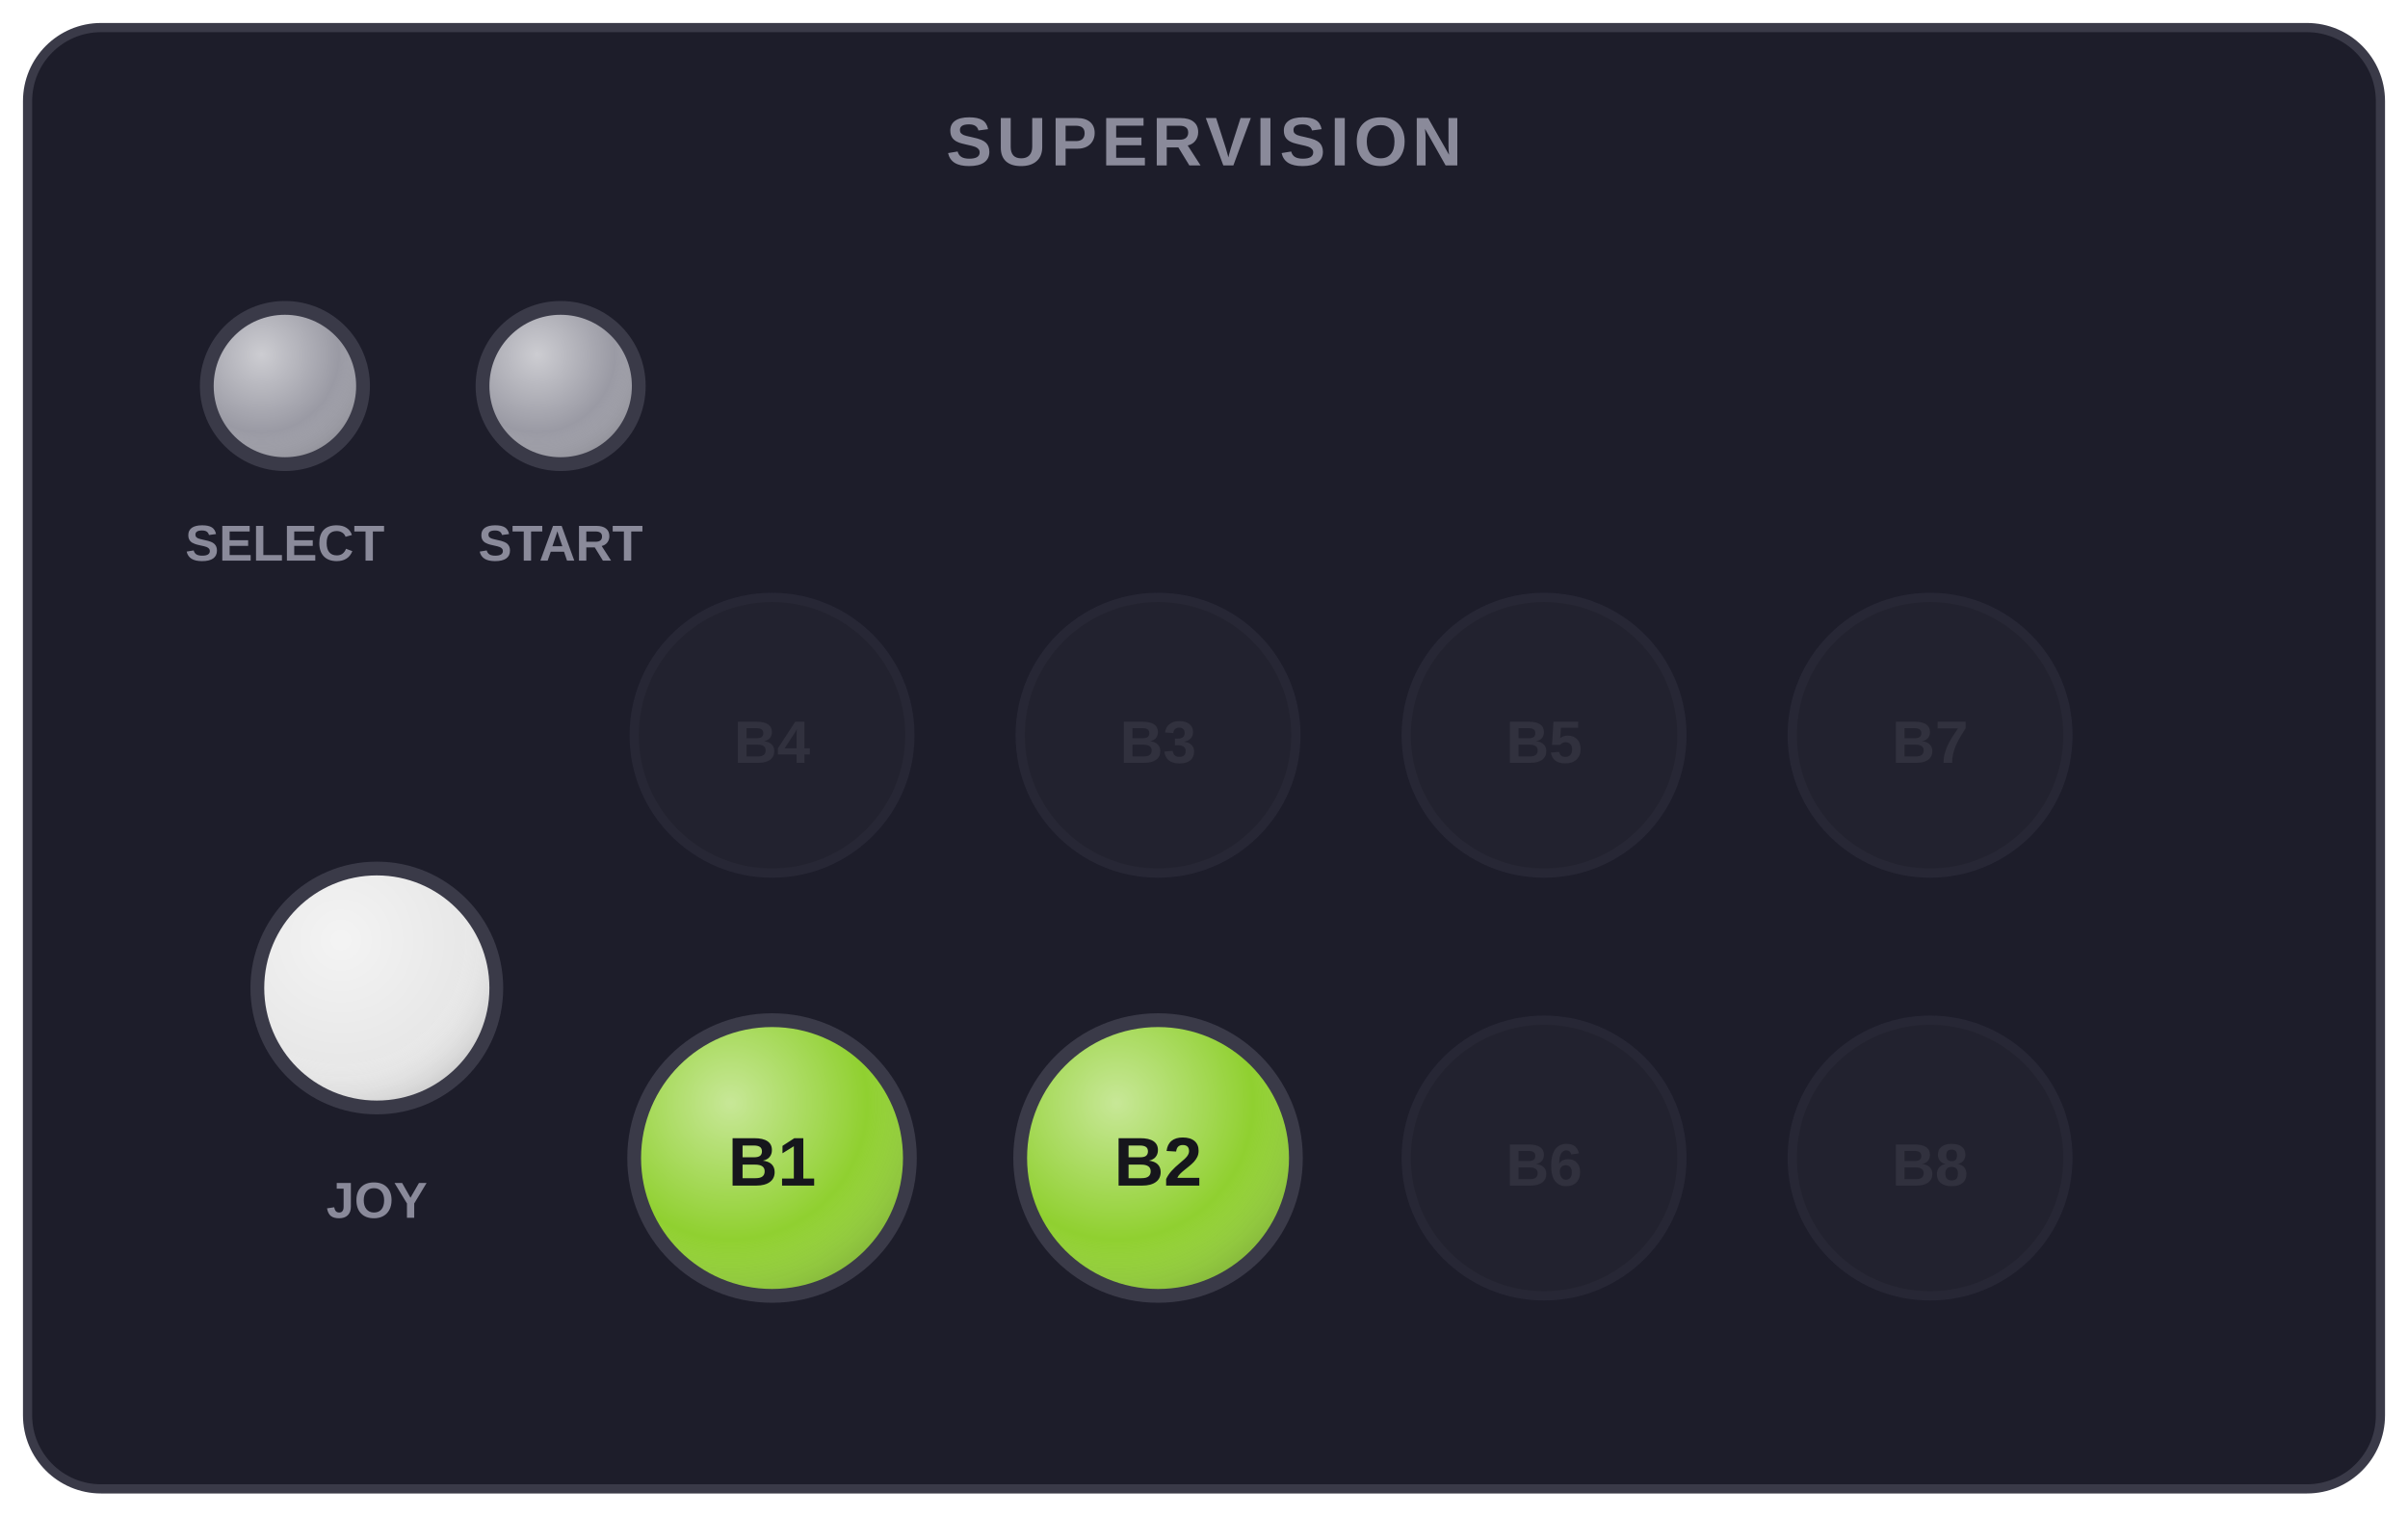
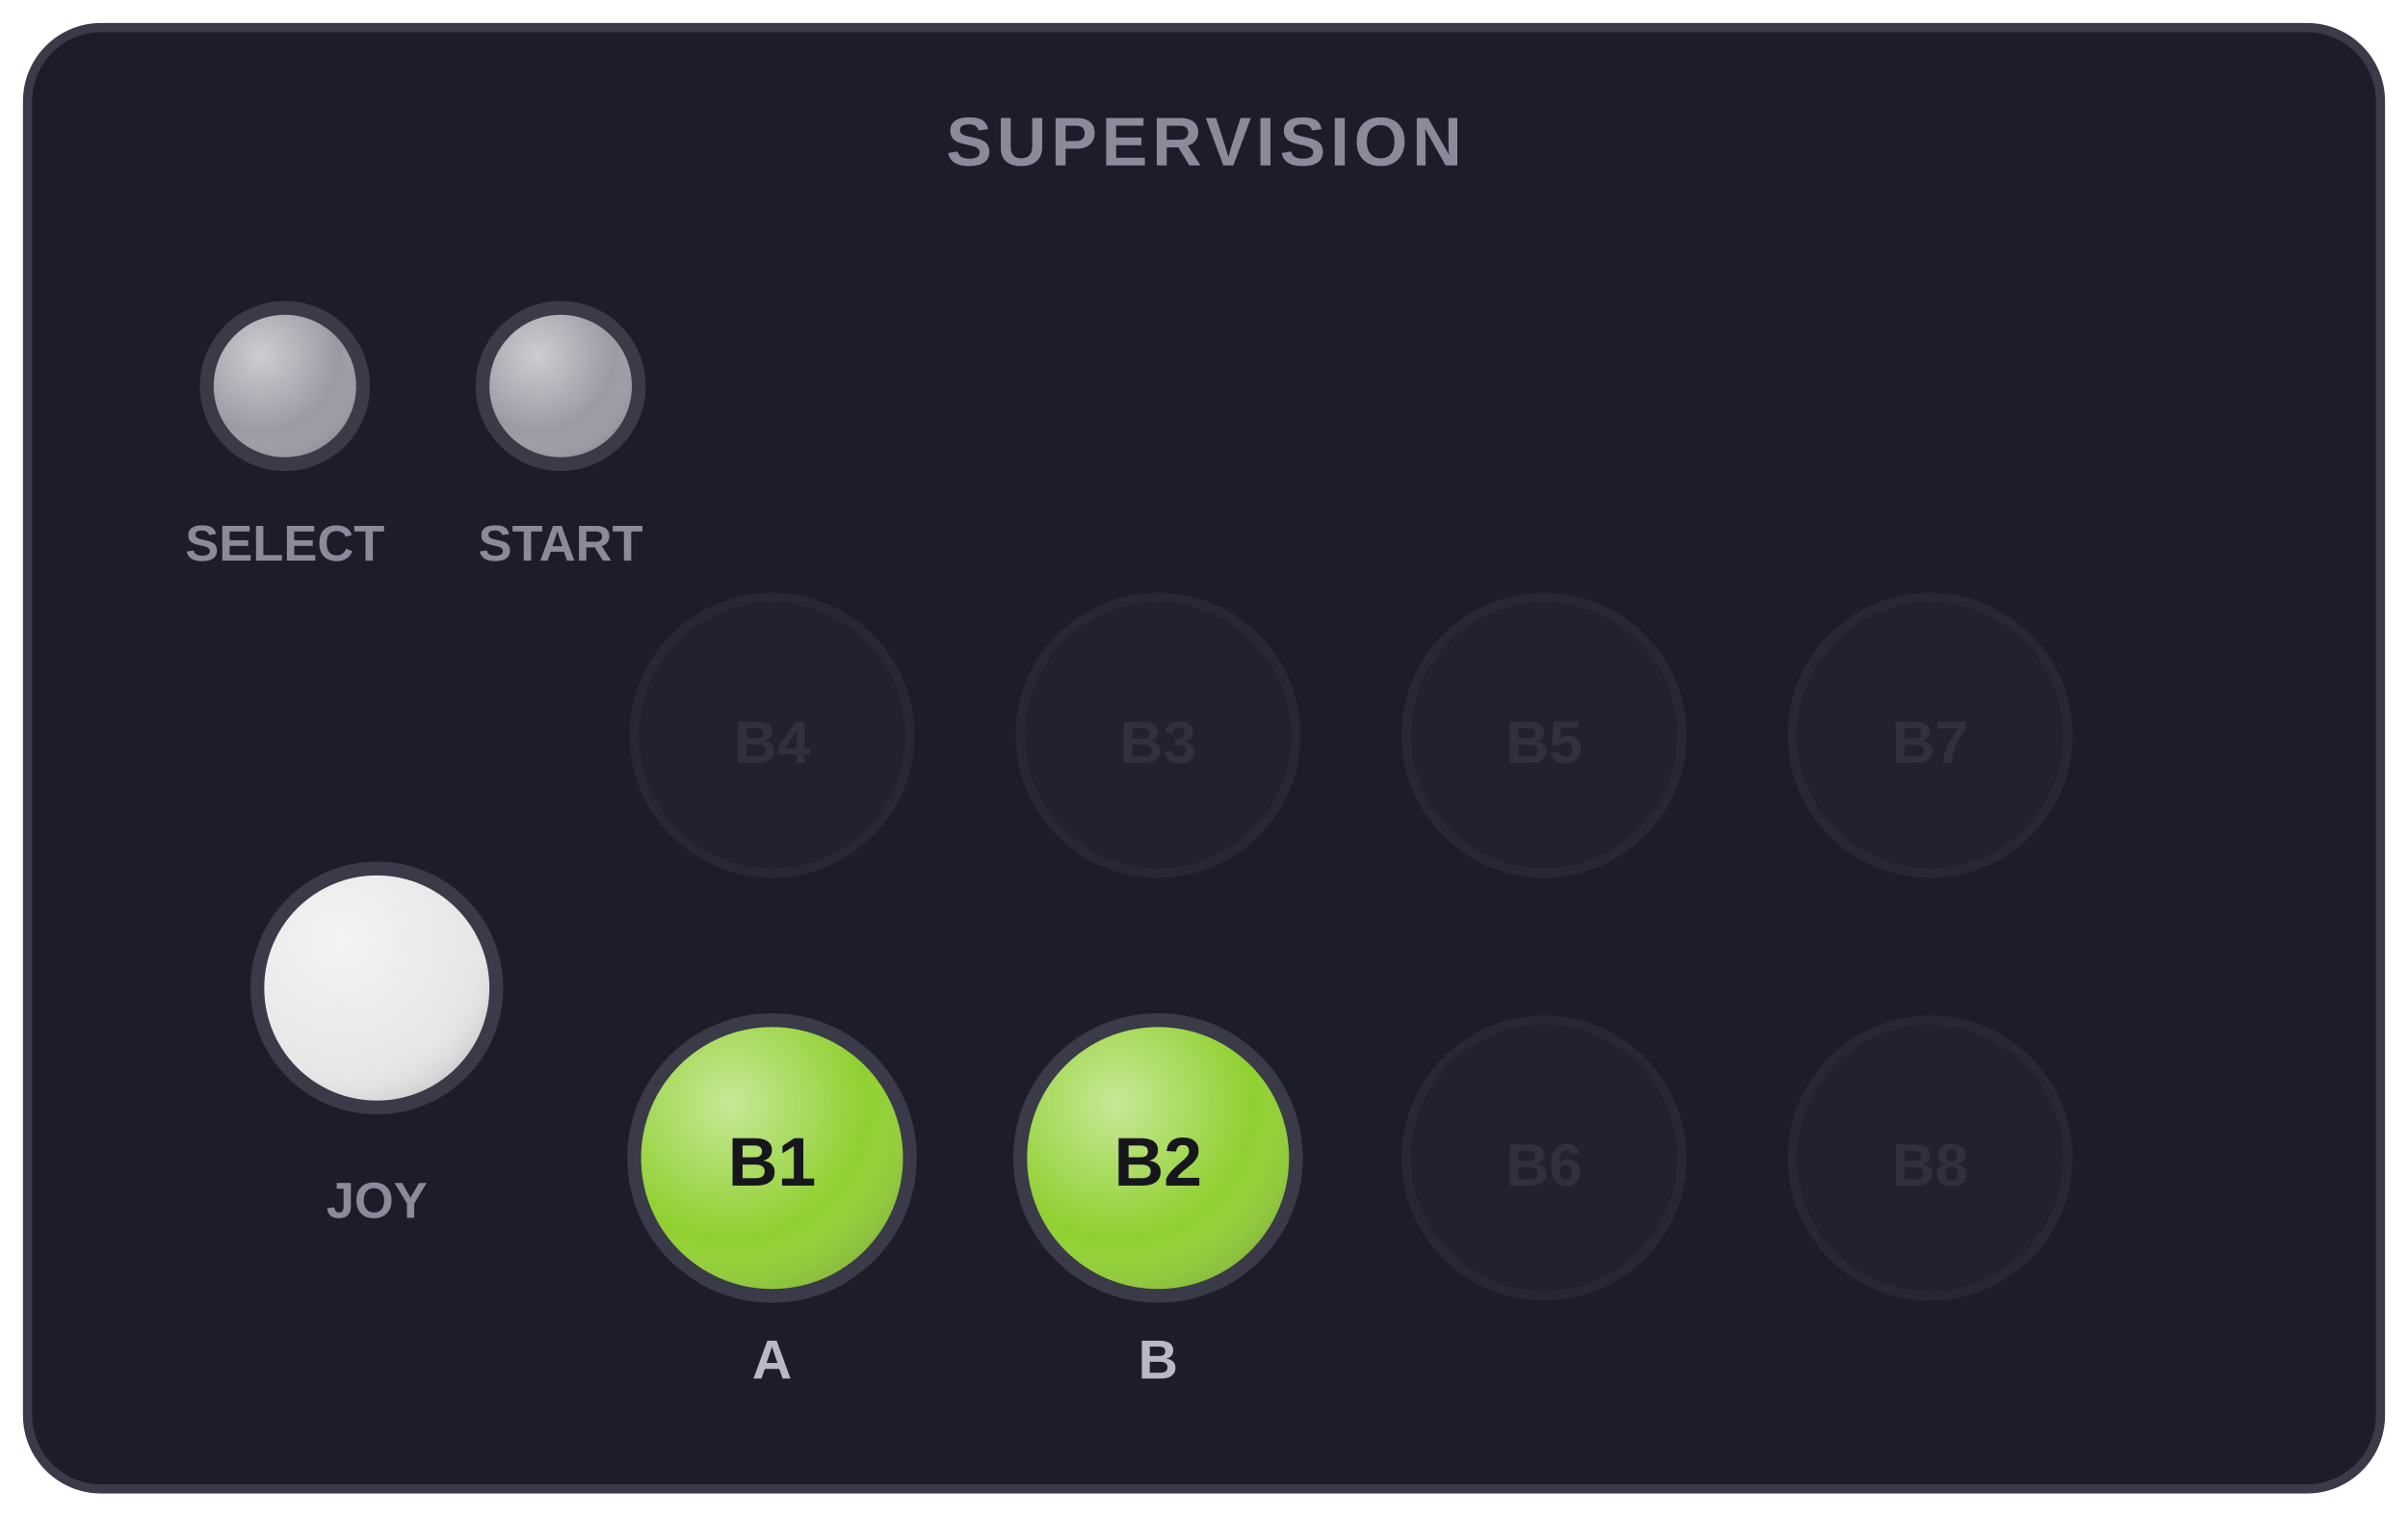
<svg xmlns="http://www.w3.org/2000/svg" viewBox="0 0 524 330" font-family="Segoe UI, Arial, sans-serif">
  <defs>
    <radialGradient id="dome" cx="0.35" cy="0.3" r="0.9">
      <stop offset="0" stop-color="#ffffff" stop-opacity="0.5" />
      <stop offset="0.55" stop-color="#ffffff" stop-opacity="0" />
      <stop offset="1" stop-color="#000000" stop-opacity="0.35" />
    </radialGradient>
  </defs>
  <rect x="6" y="6" width="512" height="318" rx="16" fill="#1d1d2a" stroke="#3a3a48" stroke-width="2" />
  <text x="262" y="36" text-anchor="middle" fill="#8a8a9a" font-size="15" font-weight="bold" letter-spacing="1">SUPERVISION</text>
  <circle cx="62" cy="84" r="17" fill="#9a9aa4" />
  <circle cx="62" cy="84" r="17" fill="url(#dome)" />
  <circle cx="62" cy="84" r="17" fill="none" stroke="#3a3a48" stroke-width="3" />
  <text x="62" y="122" text-anchor="middle" fill="#8a8a9a" font-size="11" font-weight="bold">SELECT</text>
  <circle cx="122" cy="84" r="17" fill="#9a9aa4" />
  <circle cx="122" cy="84" r="17" fill="url(#dome)" />
  <circle cx="122" cy="84" r="17" fill="none" stroke="#3a3a48" stroke-width="3" />
  <text x="122" y="122" text-anchor="middle" fill="#8a8a9a" font-size="11" font-weight="bold">START</text>
  <circle cx="82" cy="215" r="26" fill="#e8e8e8" />
  <circle cx="82" cy="215" r="26" fill="url(#dome)" />
  <circle cx="82" cy="215" r="26" fill="none" stroke="#3a3a48" stroke-width="3" />
  <text x="82" y="265" text-anchor="middle" fill="#8a8a9a" font-size="11" font-weight="bold">JOY</text>
  <g opacity="0.18">
    <circle cx="168" cy="160" r="30" fill="#3a3a48" />
    <circle cx="168" cy="160" r="30" fill="none" stroke="#55556a" stroke-width="2" />
    <text x="168" y="166" text-anchor="middle" fill="#8a8a9a" font-size="13" font-weight="bold">B4</text>
  </g>
  <g opacity="0.18">
    <circle cx="252" cy="160" r="30" fill="#3a3a48" />
    <circle cx="252" cy="160" r="30" fill="none" stroke="#55556a" stroke-width="2" />
    <text x="252" y="166" text-anchor="middle" fill="#8a8a9a" font-size="13" font-weight="bold">B3</text>
  </g>
  <g opacity="0.18">
    <circle cx="336" cy="160" r="30" fill="#3a3a48" />
    <circle cx="336" cy="160" r="30" fill="none" stroke="#55556a" stroke-width="2" />
    <text x="336" y="166" text-anchor="middle" fill="#8a8a9a" font-size="13" font-weight="bold">B5</text>
  </g>
  <g opacity="0.18">
    <circle cx="420" cy="160" r="30" fill="#3a3a48" />
    <circle cx="420" cy="160" r="30" fill="none" stroke="#55556a" stroke-width="2" />
    <text x="420" y="166" text-anchor="middle" fill="#8a8a9a" font-size="13" font-weight="bold">B7</text>
  </g>
  <circle cx="168" cy="252" r="30" fill="#90d030" />
  <circle cx="168" cy="252" r="30" fill="url(#dome)" />
  <circle cx="168" cy="252" r="30" fill="none" stroke="#3a3a48" stroke-width="3" />
  <text x="168" y="258" text-anchor="middle" fill="#16161c" font-size="15" font-weight="bold">B1</text>
+   <text x="168" y="300" text-anchor="middle" fill="#b8b8c6" font-size="12" font-weight="bold">A</text>
  <circle cx="252" cy="252" r="30" fill="#90d030" />
  <circle cx="252" cy="252" r="30" fill="url(#dome)" />
  <circle cx="252" cy="252" r="30" fill="none" stroke="#3a3a48" stroke-width="3" />
  <text x="252" y="258" text-anchor="middle" fill="#16161c" font-size="15" font-weight="bold">B2</text>
+   <text x="252" y="300" text-anchor="middle" fill="#b8b8c6" font-size="12" font-weight="bold">B</text>
  <g opacity="0.18">
    <circle cx="336" cy="252" r="30" fill="#3a3a48" />
    <circle cx="336" cy="252" r="30" fill="none" stroke="#55556a" stroke-width="2" />
    <text x="336" y="258" text-anchor="middle" fill="#8a8a9a" font-size="13" font-weight="bold">B6</text>
  </g>
  <g opacity="0.18">
    <circle cx="420" cy="252" r="30" fill="#3a3a48" />
    <circle cx="420" cy="252" r="30" fill="none" stroke="#55556a" stroke-width="2" />
    <text x="420" y="258" text-anchor="middle" fill="#8a8a9a" font-size="13" font-weight="bold">B8</text>
  </g>
</svg>
